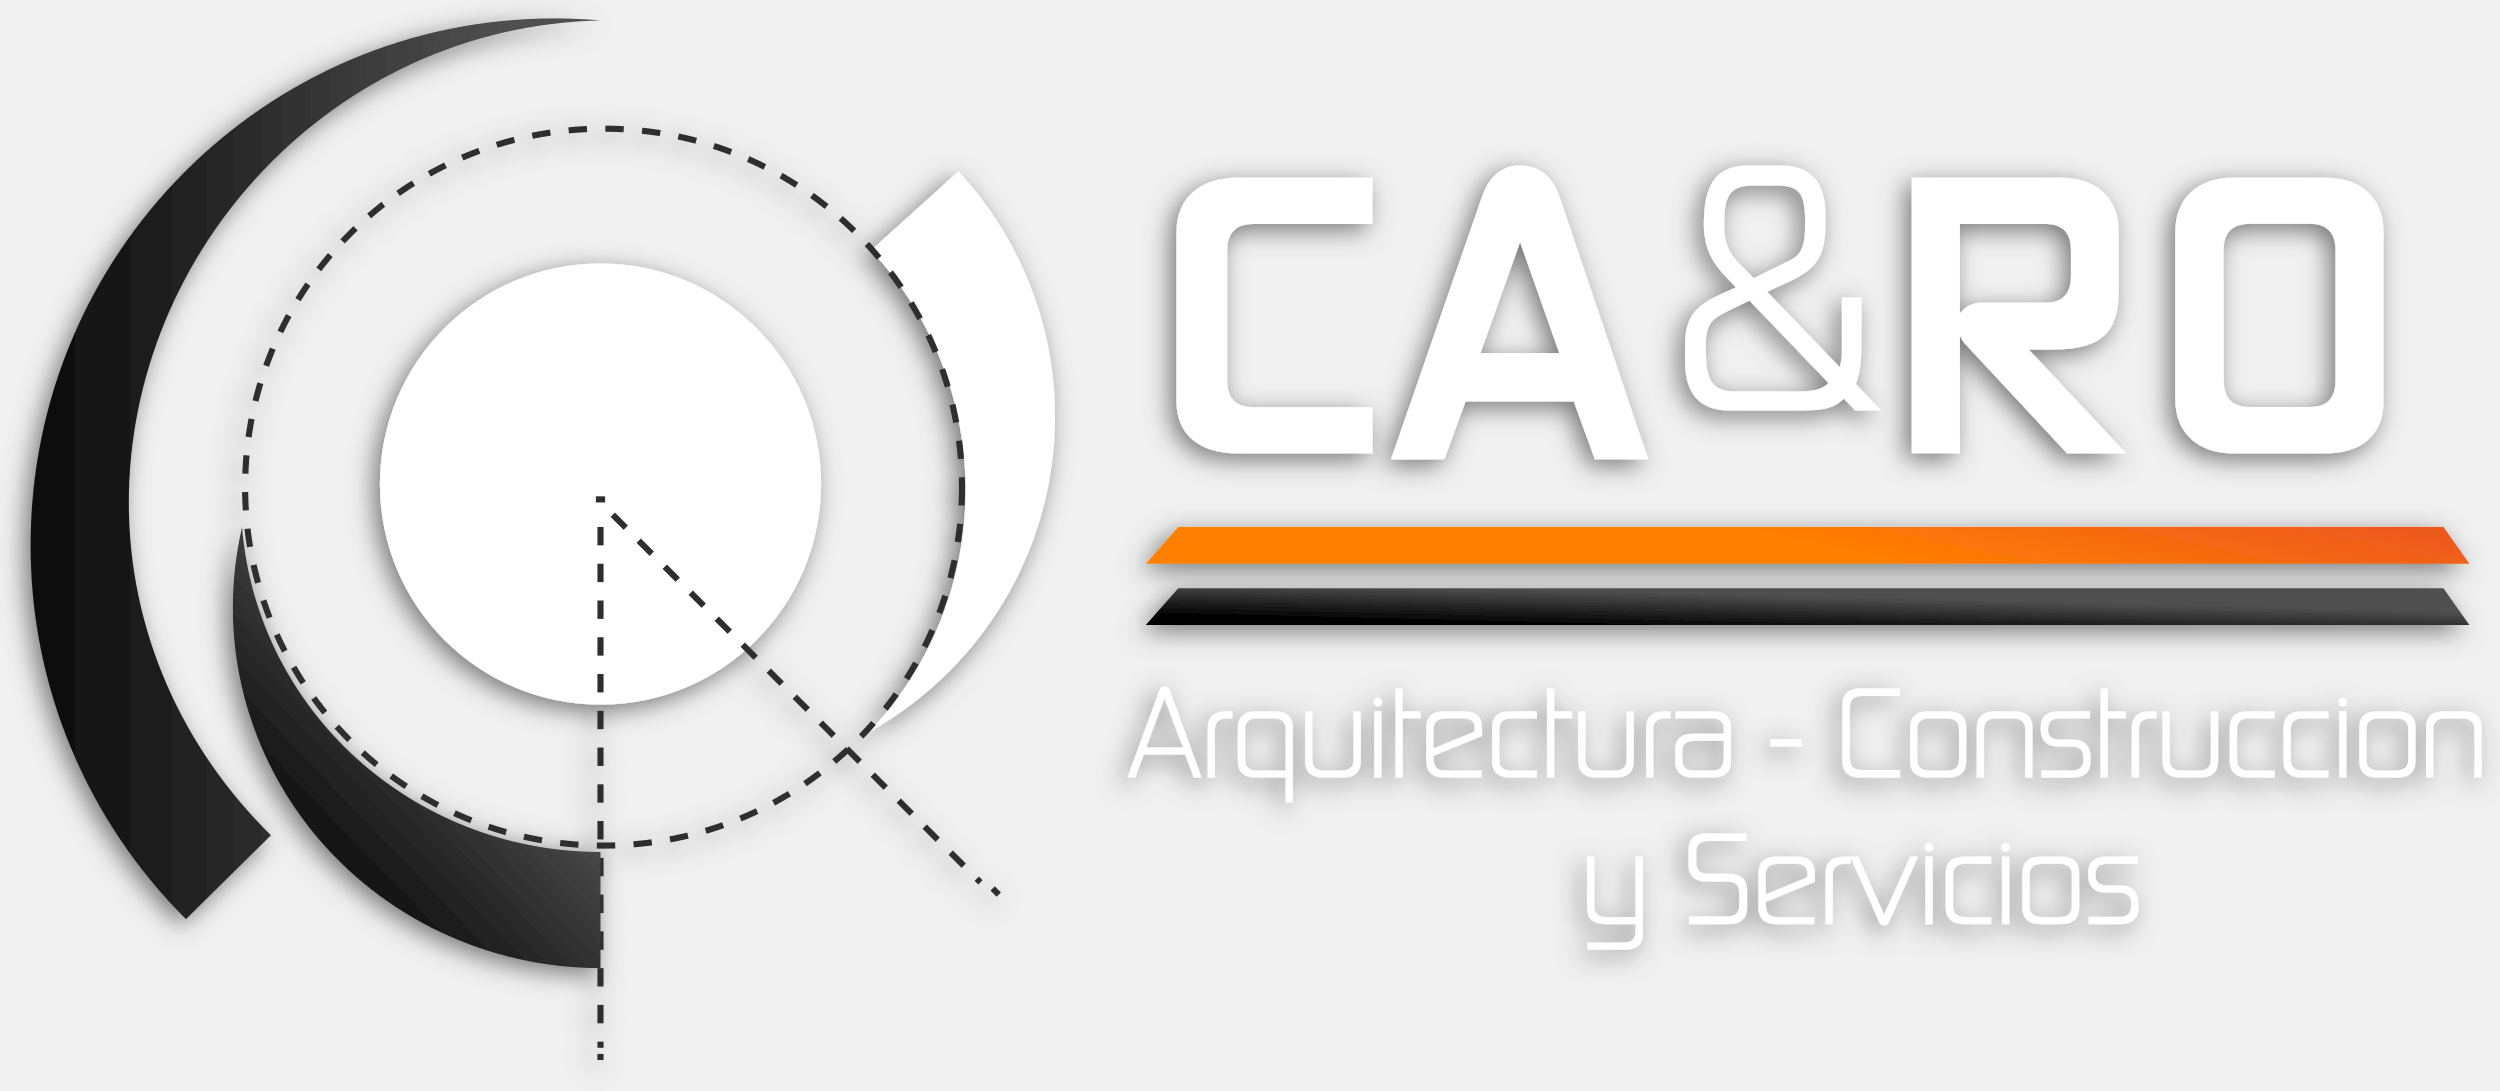
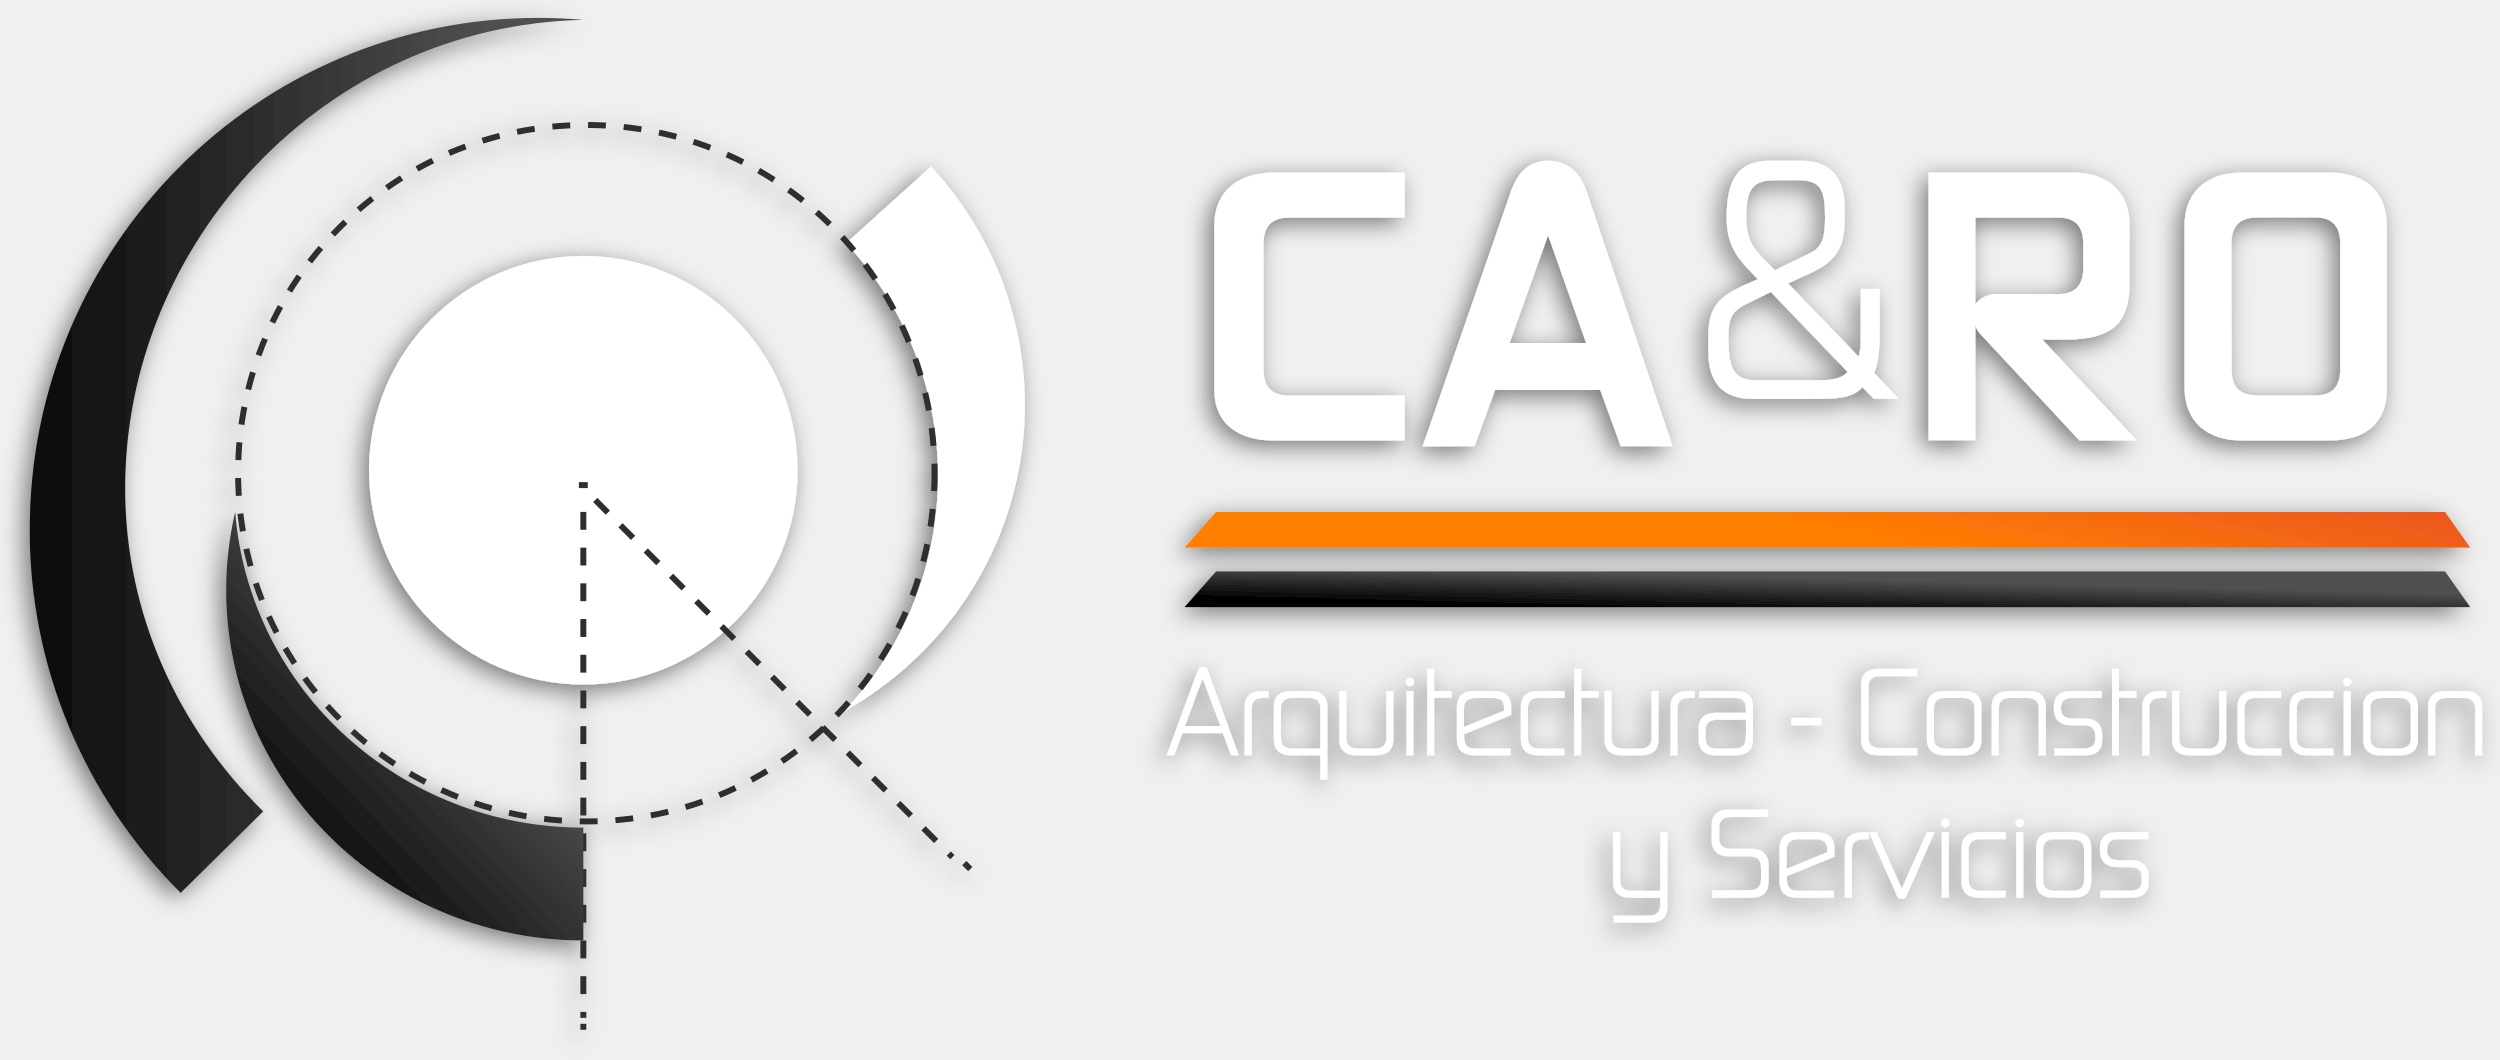
- <svg xmlns="http://www.w3.org/2000/svg" width="408px" height="178px" viewBox="0 0 408 178" version="1.1">
+ <svg xmlns="http://www.w3.org/2000/svg" width="420px" height="178px" viewBox="0 0 420 178" version="1.1">
  <defs>
-     <filter x="-1.9%" y="-3.2%" width="103.5%" height="108.2%" filterUnits="objectBoundingBox" id="filter-1">
+     <filter x="-1.8%" y="-3.2%" width="103.4%" height="108.2%" filterUnits="objectBoundingBox" id="filter-1">
      <feOffset dx="-1" dy="1" in="SourceAlpha" result="shadowOffsetOuter1" />
      <feGaussianBlur stdDeviation="2" in="shadowOffsetOuter1" result="shadowBlurOuter1" />
      <feColorMatrix values="0 0 0 0 0   0 0 0 0 0   0 0 0 0 0  0 0 0 0.5 0" type="matrix" in="shadowBlurOuter1" result="shadowMatrixOuter1" />
      <feMerge>
        <feMergeNode in="shadowMatrixOuter1" />
        <feMergeNode in="SourceGraphic" />
      </feMerge>
    </filter>
    <linearGradient x1="50%" y1="50%" x2="124.282%" y2="40.497%" id="linearGradient-2">
      <stop stop-color="#FF7F00" offset="0%" />
      <stop stop-color="#E5472C" offset="100%" />
    </linearGradient>
    <linearGradient x1="22.311%" y1="92.918%" x2="70.449%" y2="37.856%" id="linearGradient-3">
      <stop stop-color="#000000" offset="0%" />
      <stop stop-color="#505050" offset="100%" />
    </linearGradient>
    <linearGradient x1="-13.514%" y1="53.188%" x2="83.77%" y2="53.188%" id="linearGradient-4">
      <stop stop-color="#000000" offset="0%" />
      <stop stop-color="#505050" offset="100%" />
    </linearGradient>
  </defs>
  <g id="Arq-Gabriela-Rojas" stroke="none" stroke-width="1" fill="none" fill-rule="evenodd">
-     <g id="Desktop-HD-Copy" transform="translate(-51, -6956)">
+     <g id="Desktop-HD-Copy" transform="translate(-39, -6956)">
      <g id="Footer" transform="translate(0, 6779)">
-         <g id="logosvg" filter="url(#filter-1)" transform="translate(56, 180)">
-           <g id="Group-8" transform="translate(179, 24)">
+         <g id="logosvg" filter="url(#filter-1)" transform="translate(44, 180)">
+           <g id="Group-8" transform="translate(191, 24)">
            <path d="M1.261,99.898 L0,99.898 L5.173,85.802 C5.374,85.224 5.684,85 6.068,85 C6.452,85 6.763,85.224 6.964,85.802 L12.1,99.898 L10.839,99.898 L9.431,96.15 L2.669,96.15 L1.261,99.898 Z M9.048,94.975 L6.05,86.958 L3.052,94.975 L9.048,94.975 Z M14.275,92.029 C14.275,90.668 15.043,90.239 16.322,90.239 L17.108,90.239 L17.108,89.083 L16.03,89.083 C14.293,89.083 13.105,89.867 13.105,91.768 L13.105,99.898 L14.275,99.898 L14.275,92.029 Z M25.827,99.898 L20.947,99.898 C19.21,99.898 18.022,99.152 18.022,97.25 L18.022,91.768 C18.022,89.867 19.21,89.083 20.947,89.083 L24.072,89.083 C25.809,89.083 26.997,89.867 26.997,91.768 L26.997,104 L25.827,104 L25.827,99.898 Z M25.827,98.761 L25.827,92.029 C25.827,90.668 25.041,90.221 23.78,90.221 L21.203,90.221 C19.978,90.221 19.192,90.668 19.192,92.029 L19.192,96.952 C19.192,98.406 20.051,98.761 21.312,98.761 L25.827,98.761 Z M30.177,89.083 L29.007,89.083 L29.007,97.213 C29.007,99.115 30.195,99.898 31.932,99.898 L35.149,99.898 C36.885,99.898 38.073,99.115 38.073,97.213 L38.073,89.083 L36.903,89.083 L36.903,96.952 C36.903,98.332 36.117,98.761 34.893,98.761 L32.224,98.761 C30.945,98.761 30.177,98.332 30.177,96.952 L30.177,89.083 Z M41.455,89.083 L40.285,89.083 L40.285,99.898 L41.455,99.898 L41.455,89.083 Z M40.175,87.573 C40.175,87.965 40.486,88.282 40.87,88.282 C41.254,88.282 41.564,87.965 41.564,87.573 C41.564,87.182 41.254,86.865 40.87,86.865 C40.486,86.865 40.175,87.182 40.175,87.573 Z M43.758,85.354 L43.758,99.898 L44.927,99.898 L44.927,90.221 L47.852,90.221 L47.852,89.083 L44.927,89.083 L44.927,85.354 L43.758,85.354 Z M57.759,98.761 L57.759,99.898 L51.672,99.898 C49.936,99.898 48.766,99.115 48.766,97.194 L48.766,91.731 C48.766,89.829 49.954,89.083 51.69,89.083 L54.962,89.083 C56.699,89.083 57.868,89.848 57.868,91.75 L57.868,93.13 L49.954,96.337 C49.954,98.257 50.374,98.761 52.056,98.761 L57.759,98.761 Z M49.936,92.085 L49.936,95.143 L56.68,92.402 L56.68,91.918 C56.68,90.612 56.004,90.239 54.597,90.239 L52.019,90.239 C50.63,90.239 49.936,90.724 49.936,92.085 Z M66.825,99.898 L66.825,98.761 L62.694,98.761 C61.451,98.761 60.683,98.332 60.683,96.952 L60.683,92.029 C60.683,90.668 61.451,90.239 62.694,90.239 L66.825,90.239 L66.825,89.083 L62.438,89.083 C60.701,89.083 59.513,89.829 59.513,91.731 L59.513,97.213 C59.513,99.115 60.701,99.898 62.438,99.898 L66.825,99.898 Z M68.47,85.354 L68.47,99.898 L69.639,99.898 L69.639,90.221 L72.564,90.221 L72.564,89.083 L69.639,89.083 L69.639,85.354 L68.47,85.354 Z M74.739,89.083 L73.569,89.083 L73.569,97.213 C73.569,99.115 74.757,99.898 76.494,99.898 L79.711,99.898 C81.447,99.898 82.635,99.115 82.635,97.213 L82.635,89.083 L81.465,89.083 L81.465,96.952 C81.465,98.332 80.679,98.761 79.455,98.761 L76.786,98.761 C75.507,98.761 74.739,98.332 74.739,96.952 L74.739,89.083 Z M85.815,92.029 C85.815,90.668 86.583,90.239 87.863,90.239 L88.649,90.239 L88.649,89.083 L87.57,89.083 C85.834,89.083 84.646,89.867 84.646,91.768 L84.646,99.898 L85.815,99.898 L85.815,92.029 Z M92.304,99.898 C90.568,99.898 89.38,99.115 89.38,97.213 L89.38,95.404 C89.38,93.502 90.568,92.757 92.304,92.757 L97.331,92.757 L97.331,92.029 C97.331,90.65 96.563,90.221 95.32,90.221 L89.471,90.221 L89.471,89.083 L95.576,89.083 C97.312,89.083 98.5,89.829 98.5,91.731 L98.5,97.213 C98.5,99.115 97.312,99.898 95.576,99.898 L92.304,99.898 Z M95.32,98.761 C96.91,98.761 97.331,98.183 97.331,96.243 L97.331,93.913 L92.56,93.913 C91.372,93.913 90.549,94.286 90.549,95.609 L90.549,96.84 C90.549,98.313 91.153,98.761 92.56,98.761 L95.32,98.761 Z M104.934,94.845 L110.052,94.845 L110.052,93.614 L104.934,93.614 L104.934,94.845 Z M126.082,86.585 L126.082,85.354 L119.575,85.354 C117.82,85.354 116.669,86.156 116.669,88.058 L116.669,97.232 C116.669,99.133 117.82,99.898 119.575,99.898 L126.082,99.898 L126.082,98.667 L119.904,98.667 C118.661,98.667 117.912,98.22 117.912,96.84 L117.912,88.412 C117.912,87.051 118.661,86.585 119.904,86.585 L126.082,86.585 Z M136.884,91.731 L136.884,97.232 C136.884,99.133 135.696,99.898 133.96,99.898 L130.652,99.898 C128.915,99.898 127.727,99.115 127.727,97.213 L127.727,91.75 C127.727,89.848 128.915,89.083 130.652,89.083 L133.96,89.083 C135.696,89.083 136.884,89.829 136.884,91.731 Z M128.897,92.029 L128.897,96.952 C128.897,98.332 129.683,98.761 130.944,98.761 L133.558,98.761 C134.837,98.761 135.715,98.406 135.715,96.952 L135.715,92.029 C135.715,90.575 134.837,90.239 133.558,90.239 L130.944,90.239 C129.683,90.239 128.897,90.668 128.897,92.029 Z M146.517,99.898 L147.687,99.898 L147.687,91.731 C147.687,89.829 146.499,89.083 144.762,89.083 L141.545,89.083 C139.809,89.083 138.621,89.829 138.621,91.731 L138.621,99.898 L139.791,99.898 L139.791,92.029 C139.791,90.668 140.558,90.239 141.801,90.239 L144.47,90.239 C145.731,90.239 146.517,90.668 146.517,92.029 L146.517,99.898 Z M156.003,97.008 C155.985,98.369 155.272,98.742 154.011,98.742 L149.149,98.742 L149.149,99.898 L154.249,99.898 C155.985,99.898 157.173,99.171 157.173,97.269 L157.173,96.523 C157.173,94.565 155.985,93.708 154.249,93.708 L152.22,93.708 C151.013,93.708 150.227,93.316 150.227,92.029 C150.227,90.631 150.94,90.239 152.22,90.239 L157.082,90.239 L157.082,89.083 L151.982,89.083 C150.246,89.083 149.058,89.811 149.058,91.712 L149.058,92.029 C149.058,93.987 150.246,94.845 151.982,94.845 L154.011,94.845 C155.217,94.845 156.003,95.237 156.003,96.523 L156.003,97.008 Z M158.818,85.354 L158.818,99.898 L159.988,99.898 L159.988,90.221 L162.912,90.221 L162.912,89.083 L159.988,89.083 L159.988,85.354 L158.818,85.354 Z M165.087,92.029 C165.087,90.668 165.855,90.239 167.135,90.239 L167.921,90.239 L167.921,89.083 L166.842,89.083 C165.106,89.083 163.918,89.867 163.918,91.768 L163.918,99.898 L165.087,99.898 L165.087,92.029 Z M170.096,89.083 L168.926,89.083 L168.926,97.213 C168.926,99.115 170.114,99.898 171.85,99.898 L175.067,99.898 C176.804,99.898 177.992,99.115 177.992,97.213 L177.992,89.083 L176.822,89.083 L176.822,96.952 C176.822,98.332 176.036,98.761 174.811,98.761 L172.143,98.761 C170.863,98.761 170.096,98.332 170.096,96.952 L170.096,89.083 Z M187.222,99.898 L187.222,98.761 L183.091,98.761 C181.848,98.761 181.081,98.332 181.081,96.952 L181.081,92.029 C181.081,90.668 181.848,90.239 183.091,90.239 L187.222,90.239 L187.222,89.083 L182.835,89.083 C181.099,89.083 179.911,89.829 179.911,91.731 L179.911,97.213 C179.911,99.115 181.099,99.898 182.835,99.898 L187.222,99.898 Z M195.996,99.898 L195.996,98.761 L191.865,98.761 C190.622,98.761 189.854,98.332 189.854,96.952 L189.854,92.029 C189.854,90.668 190.622,90.239 191.865,90.239 L195.996,90.239 L195.996,89.083 L191.609,89.083 C189.872,89.083 188.684,89.829 188.684,91.731 L188.684,97.213 C188.684,99.115 189.872,99.898 191.609,99.898 L195.996,99.898 Z M198.92,89.083 L197.75,89.083 L197.75,99.898 L198.92,99.898 L198.92,89.083 Z M197.641,87.573 C197.641,87.965 197.951,88.282 198.335,88.282 C198.719,88.282 199.03,87.965 199.03,87.573 C199.03,87.182 198.719,86.865 198.335,86.865 C197.951,86.865 197.641,87.182 197.641,87.573 Z M210.198,91.731 L210.198,97.232 C210.198,99.133 209.01,99.898 207.273,99.898 L203.965,99.898 C202.228,99.898 201.04,99.115 201.04,97.213 L201.04,91.75 C201.04,89.848 202.228,89.083 203.965,89.083 L207.273,89.083 C209.01,89.083 210.198,89.829 210.198,91.731 Z M202.21,92.029 L202.21,96.952 C202.21,98.332 202.996,98.761 204.257,98.761 L206.871,98.761 C208.151,98.761 209.028,98.406 209.028,96.952 L209.028,92.029 C209.028,90.575 208.151,90.239 206.871,90.239 L204.257,90.239 C202.996,90.239 202.21,90.668 202.21,92.029 Z M219.83,99.898 L221,99.898 L221,91.731 C221,89.829 219.812,89.083 218.076,89.083 L214.859,89.083 C213.122,89.083 211.934,89.829 211.934,91.731 L211.934,99.898 L213.104,99.898 L213.104,92.029 C213.104,90.668 213.872,90.239 215.114,90.239 L217.783,90.239 C219.044,90.239 219.83,90.668 219.83,92.029 L219.83,99.898 Z" id="Arquitectura---Const" fill="#FFFFFF" />
            <path d="M78.198,122.661 C76.978,122.661 76.183,122.243 76.183,120.913 L76.183,112.8 L75,112.8 L75,121.122 C75,123.06 76.202,123.82 77.958,123.82 L82.931,123.82 L82.931,124.998 C82.931,126.404 82.155,126.841 80.898,126.841 L75.111,126.841 L75.111,128 L81.175,128 C82.931,128 84.133,127.24 84.133,125.302 L84.133,112.8 L82.931,112.8 L82.931,122.661 L78.198,122.661 Z M94.838,115.593 C93.581,115.593 92.823,115.137 92.823,113.75 L92.823,112.116 C92.823,110.729 93.581,110.254 94.838,110.254 L101.031,110.254 L101.031,109 L94.505,109 C92.73,109 91.565,109.779 91.565,111.717 L91.565,114.111 C91.565,116.049 92.73,116.866 94.505,116.866 L97.851,116.866 C99.108,116.866 99.848,117.322 99.848,118.709 L99.848,120.704 C99.848,122.11 99.108,122.566 97.851,122.566 L91.658,122.566 L91.658,123.82 L98.184,123.82 C99.94,123.82 101.124,123.041 101.124,121.103 L101.124,118.348 C101.124,116.429 99.94,115.593 98.184,115.593 L94.838,115.593 Z M112.069,122.661 L112.069,123.82 L105.912,123.82 C104.156,123.82 102.972,123.022 102.972,121.065 L102.972,115.498 C102.972,113.56 104.174,112.8 105.931,112.8 L109.24,112.8 C110.996,112.8 112.18,113.579 112.18,115.517 L112.18,116.923 L104.174,120.191 C104.174,122.148 104.599,122.661 106.3,122.661 L112.069,122.661 Z M104.156,115.859 L104.156,118.975 L110.978,116.182 L110.978,115.688 C110.978,114.358 110.294,113.978 108.87,113.978 L106.263,113.978 C104.858,113.978 104.156,114.472 104.156,115.859 Z M115.119,115.802 C115.119,114.415 115.896,113.978 117.19,113.978 L117.985,113.978 L117.985,112.8 L116.894,112.8 C115.138,112.8 113.936,113.598 113.936,115.536 L113.936,123.82 L115.119,123.82 L115.119,115.802 Z M129.004,112.8 L127.728,112.8 L123.494,122.3 L119.279,112.8 L117.985,112.8 L122.699,123.497 C122.866,123.877 123.124,124.029 123.494,124.029 C123.882,124.029 124.123,123.877 124.289,123.497 L129.004,112.8 Z M131.407,112.8 L130.224,112.8 L130.224,123.82 L131.407,123.82 L131.407,112.8 Z M130.113,111.261 C130.113,111.66 130.427,111.983 130.816,111.983 C131.204,111.983 131.518,111.66 131.518,111.261 C131.518,110.862 131.204,110.539 130.816,110.539 C130.427,110.539 130.113,110.862 130.113,111.261 Z M140.947,123.82 L140.947,122.661 L136.769,122.661 C135.512,122.661 134.735,122.224 134.735,120.818 L134.735,115.802 C134.735,114.415 135.512,113.978 136.769,113.978 L140.947,113.978 L140.947,112.8 L136.51,112.8 C134.753,112.8 133.552,113.56 133.552,115.498 L133.552,121.084 C133.552,123.022 134.753,123.82 136.51,123.82 L140.947,123.82 Z M143.905,112.8 L142.722,112.8 L142.722,123.82 L143.905,123.82 L143.905,112.8 Z M142.611,111.261 C142.611,111.66 142.925,111.983 143.313,111.983 C143.702,111.983 144.016,111.66 144.016,111.261 C144.016,110.862 143.702,110.539 143.313,110.539 C142.925,110.539 142.611,110.862 142.611,111.261 Z M155.312,115.498 L155.312,121.103 C155.312,123.041 154.111,123.82 152.354,123.82 L149.008,123.82 C147.251,123.82 146.05,123.022 146.05,121.084 L146.05,115.517 C146.05,113.579 147.251,112.8 149.008,112.8 L152.354,112.8 C154.111,112.8 155.312,113.56 155.312,115.498 Z M147.233,115.802 L147.233,120.818 C147.233,122.224 148.028,122.661 149.304,122.661 L151.947,122.661 C153.242,122.661 154.129,122.3 154.129,120.818 L154.129,115.802 C154.129,114.32 153.242,113.978 151.947,113.978 L149.304,113.978 C148.028,113.978 147.233,114.415 147.233,115.802 Z M163.817,120.875 C163.798,122.262 163.077,122.642 161.802,122.642 L156.884,122.642 L156.884,123.82 L162.042,123.82 C163.798,123.82 165,123.079 165,121.141 L165,120.381 C165,118.386 163.798,117.512 162.042,117.512 L159.99,117.512 C158.77,117.512 157.975,117.113 157.975,115.802 C157.975,114.377 158.696,113.978 159.99,113.978 L164.908,113.978 L164.908,112.8 L159.749,112.8 C157.993,112.8 156.791,113.541 156.791,115.479 L156.791,115.802 C156.791,117.797 157.993,118.671 159.749,118.671 L161.802,118.671 C163.022,118.671 163.817,119.07 163.817,120.381 L163.817,120.875 Z" id="y-Servicios" fill="#FFFFFF" />
            <path d="M20.561,9.56 C17.78,9.56 16.276,10.888 16.276,13.941 L16.276,34.996 C16.276,38.166 17.789,39.44 20.561,39.44 L40,39.44 L40,47 L17.902,47 C12.106,47 8,44.234 8,38.454 L8,10.888 C8,5.116 12.065,2 17.902,2 L40,2 L40,9.56 L20.561,9.56 Z" id="Shape" fill="#FFFFFF" fill-rule="nonzero" />
            <path d="M43,48 L57.831,5.179 C59.182,1.305 61.518,0 64.079,0 C66.639,0 69.249,1.272 70.542,5.147 L85,47.967 L76.283,47.967 L72.837,38.522 L55.18,38.522 L51.733,47.967 L43,48 Z M64.079,12.512 L57.616,30.619 L70.475,30.619 L64.079,12.512 Z" id="Shape" fill="#FFFFFF" fill-rule="nonzero" />
            <path d="M137.061,29.495 C136.547,29.006 136.137,28.417 135.856,27.764 L135.856,46.961 L128,46.961 L128,2 L152.379,2 C157.94,2 161.787,5.105 161.787,10.88 L161.787,20.196 C161.787,26.708 159.609,30.054 150.973,30.054 L147.111,30.054 L163,47 L153.352,47 L137.061,29.495 Z M135.856,24.131 C136.754,22.96 138.172,22.311 139.641,22.4 L149.853,22.4 C152.495,22.4 153.985,21.073 153.985,18.022 L153.985,13.931 C153.985,10.873 152.495,9.553 149.853,9.553 L135.856,9.553 L135.856,24.131 Z" id="Shape" fill="#FFFFFF" fill-rule="nonzero" />
            <path d="M205,38.448 C205,44.224 201.113,47 195.532,47 L180.468,47 C174.925,47 171,43.89 171,38.106 L171,10.894 C171,5.118 174.887,2 180.468,2 L195.532,2 C201.129,2 205,5.11 205,10.894 L205,38.448 Z M178.913,34.98 C178.913,38.152 180.359,39.427 183.359,39.427 L192.998,39.427 C195.657,39.427 197.157,38.16 197.157,34.98 L197.157,13.911 C197.157,10.848 195.657,9.526 192.998,9.526 L183.328,9.526 C180.328,9.526 178.882,10.855 178.882,13.911 L178.913,34.98 Z" id="Shape" fill="#FFFFFF" fill-rule="nonzero" />
            <path d="M101.411,0 L106.588,0 C111.621,0 113.91,2.875 113.91,8.049 L113.91,9.944 C113.91,17.228 109.973,17.944 104.395,20.614 L116.254,32.923 C116.475,32.138 116.593,31.326 116.606,30.509 L116.606,21.537 L119.807,21.537 L119.807,27.74 C119.807,30.764 119.703,33.846 118.863,35.642 L123,40 L118.783,40 L116.886,38.047 C115.142,39.942 112.653,40 109.013,40 L98.274,40 C93.241,40 91,37.026 91,32.049 L91,29.232 C91,23.382 94.089,22.204 99.322,19.897 L98.874,19.436 C96.185,16.667 94.073,14.492 94.073,9.549 C94.089,3.584 95.681,0 101.411,0 Z M98.122,23.695 C95.633,24.923 94.385,25.648 94.385,29.232 C94.385,33.846 94.633,36.877 98.97,36.877 L109.829,36.877 C111.925,36.877 113.518,36.515 114.414,35.493 L101.507,22.047 L98.122,23.695 Z M102.059,3.279 C98.122,3.279 97.378,5.232 97.378,9.64 C97.378,14.41 99.522,15.539 102.179,18.406 L108.26,15.432 C110.301,14.41 110.605,12.507 110.605,9.532 C110.605,4.968 110.053,3.271 105.972,3.271 L102.059,3.279 Z" id="Shape" fill="#FFFFFF" fill-rule="nonzero" />
            <polygon id="Shape" fill="url(#linearGradient-2)" fill-rule="nonzero" points="219 65 214.761 59 8.298 59 3 65" />
            <polygon id="Shape" fill="url(#linearGradient-3)" fill-rule="nonzero" points="219 75 214.761 69 8.298 69 3 75" />
          </g>
          <circle id="Oval" fill="#FFFFFF" fill-rule="nonzero" cx="93" cy="76" r="36" />
          <path d="M93,78 L93,79" id="Shape" stroke="#2E2E2E" stroke-width="1.5" />
          <path d="M93,83 L93,168" id="Shape" stroke="#2E2E2E" stroke-dasharray="3" />
          <path d="M93,169 L93,170" id="Shape" stroke="#2E2E2E" stroke-dasharray="3" />
          <path d="M95,81 L155,141" id="Shape" stroke="#2E2E2E" stroke-dasharray="3" />
          <path d="M157,142 L158,143" id="Shape" stroke="#2E2E2E" stroke-dasharray="3" />
          <path d="M93,136.041 C62.373,136.039 36.901,112.939 34.51,83 C30.439,100.463 34.698,118.793 46.08,132.805 C57.462,146.817 74.731,154.985 93,155 L93,136.041 Z" id="Shape" fill="url(#linearGradient-3)" fill-rule="nonzero" />
          <path d="M136,38.372 C157.484,59.949 158.523,94.194 138.387,117 C153.964,107.548 164.331,91.615 166.554,73.712 C168.777,55.808 162.614,37.88 149.809,25 L136,38.372 Z" id="Shape" fill="#FFFFFF" fill-rule="nonzero" transform="translate(151.5, 71) rotate(2) translate(-151.5, -71) " />
          <path d="M39.219,133.316 C24.84,119.16 16.021,100.048 16.021,79.019 C16.021,37.832 49.405,1.318 93,0.337 C90.511,0.121 87.996,0 85.456,0 C38.255,0 0,38.471 0,85.931 C-0.065,108.791 9.047,130.747 25.345,147 L39.219,133.316 Z" id="Shape" fill="url(#linearGradient-4)" fill-rule="nonzero" />
          <circle id="Oval-Copy" stroke="#2E2E2E" stroke-dasharray="3" fill-rule="nonzero" cx="93.5" cy="76.5" r="58.5" />
        </g>
      </g>
    </g>
  </g>
</svg>
